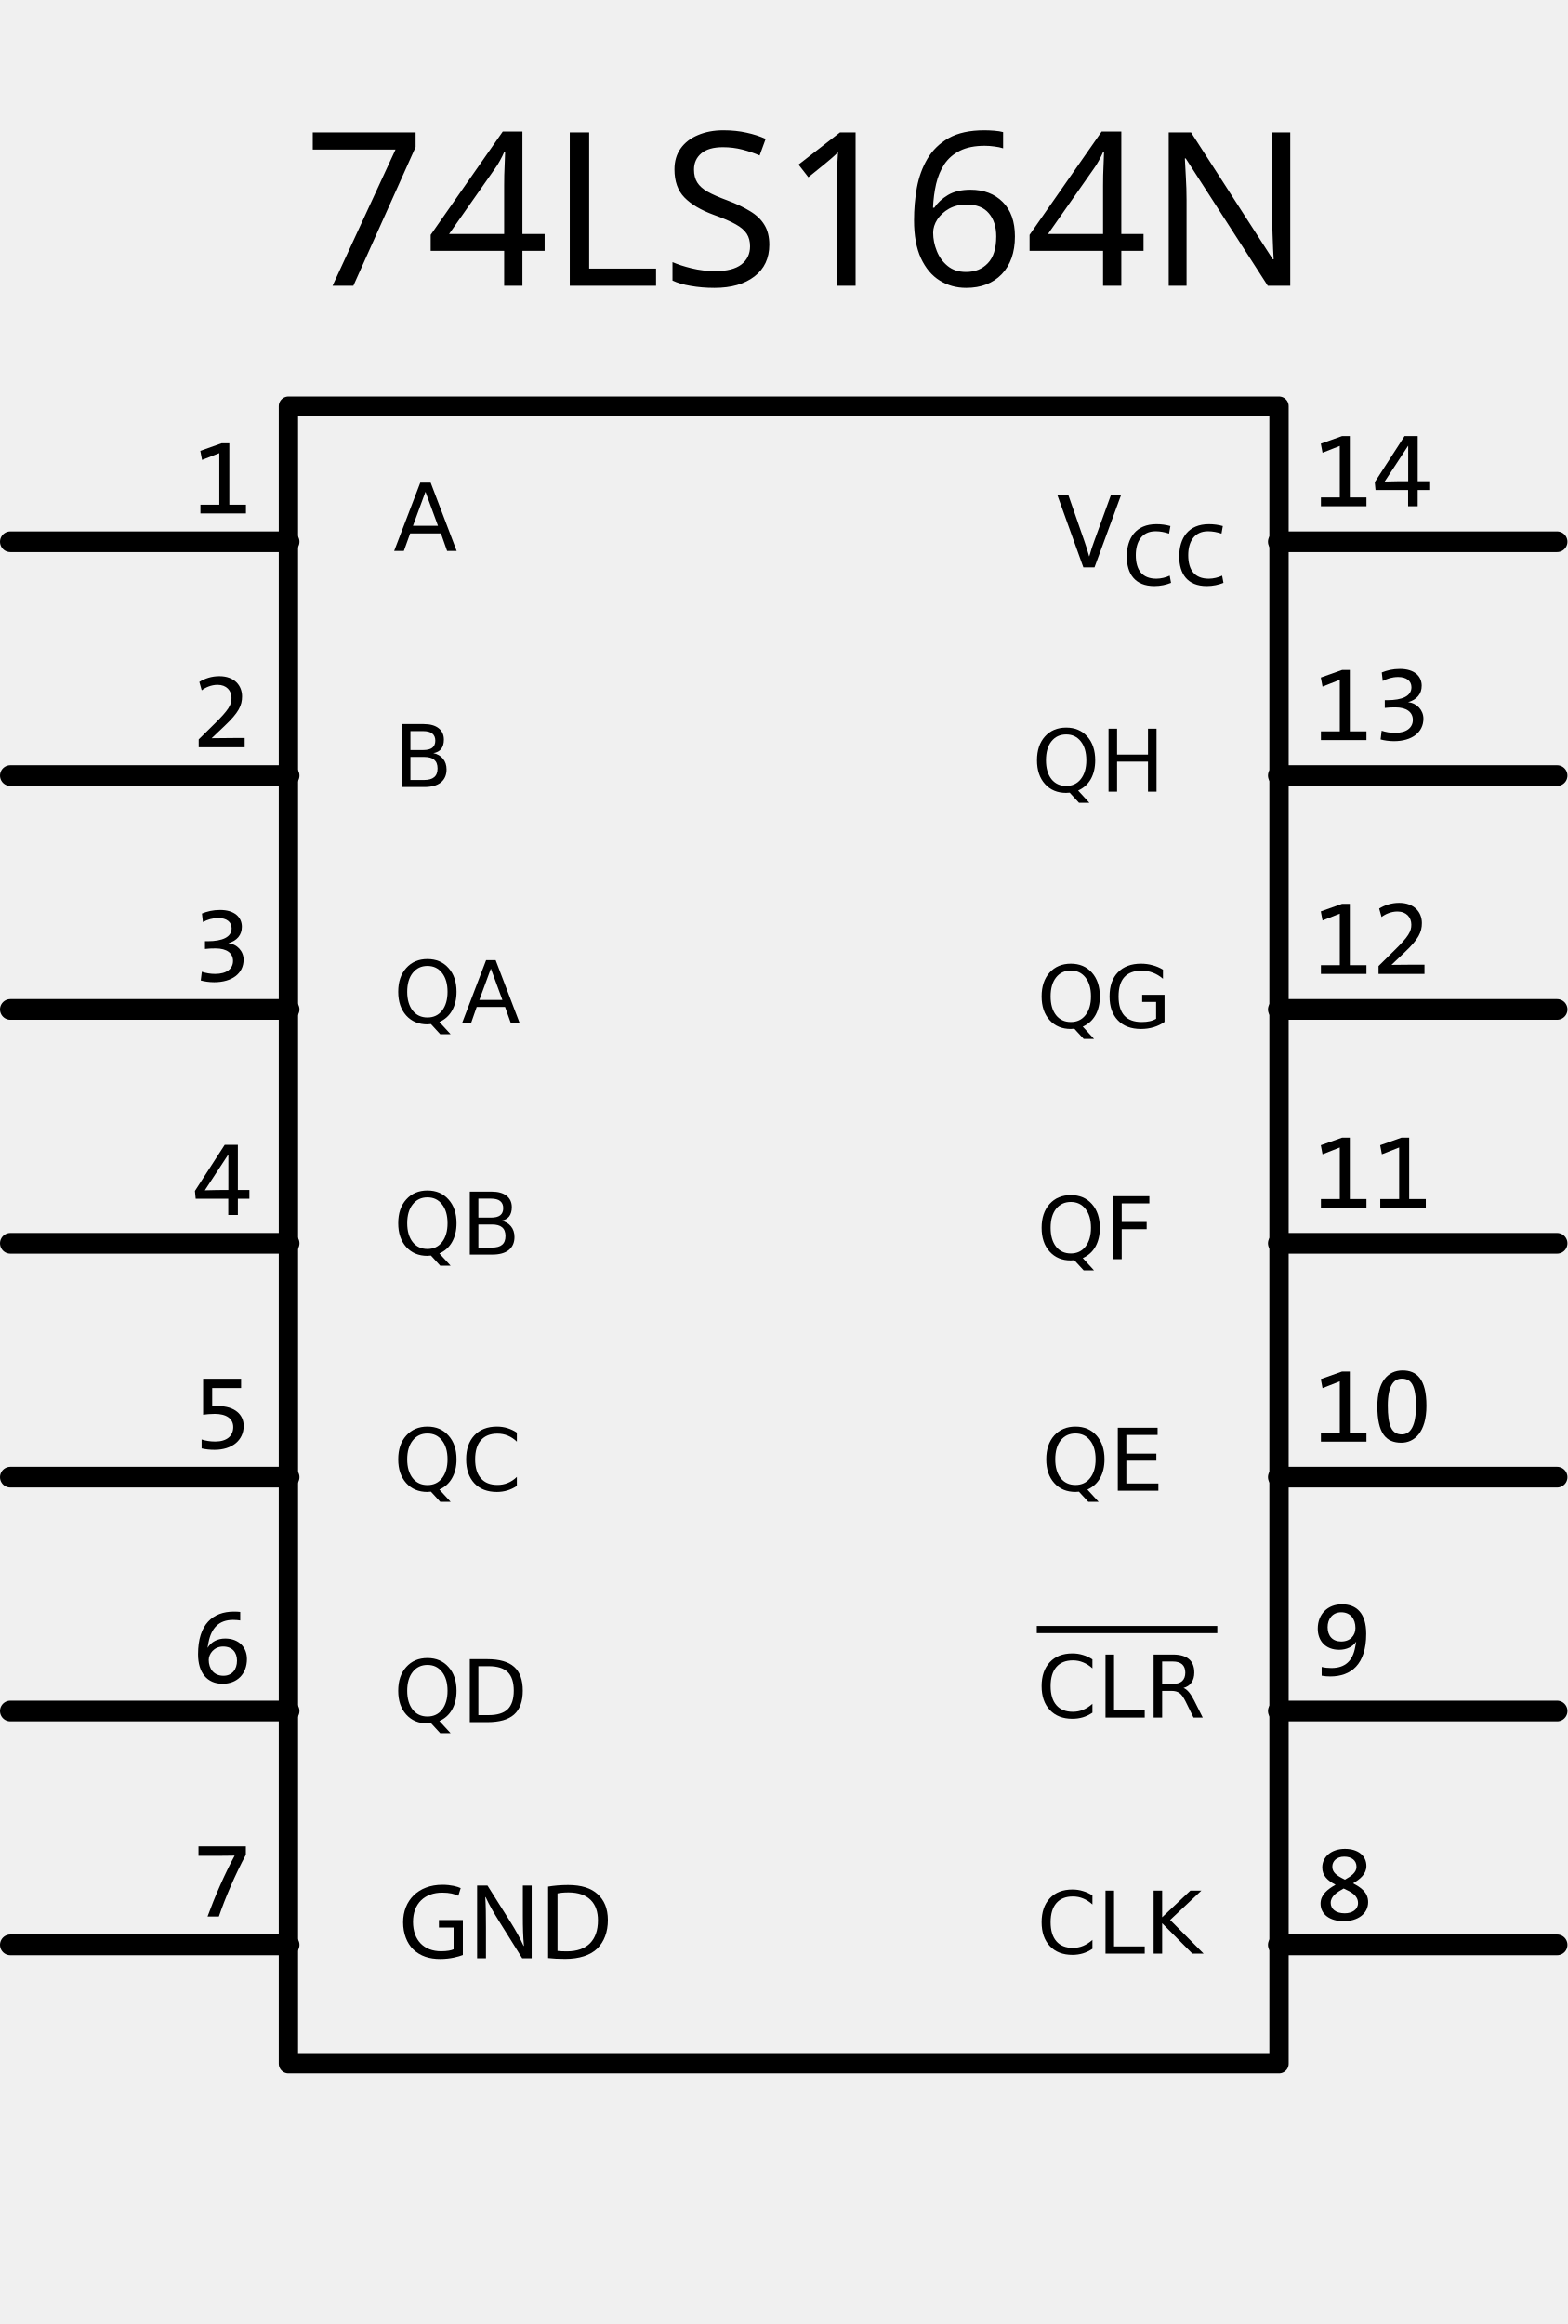
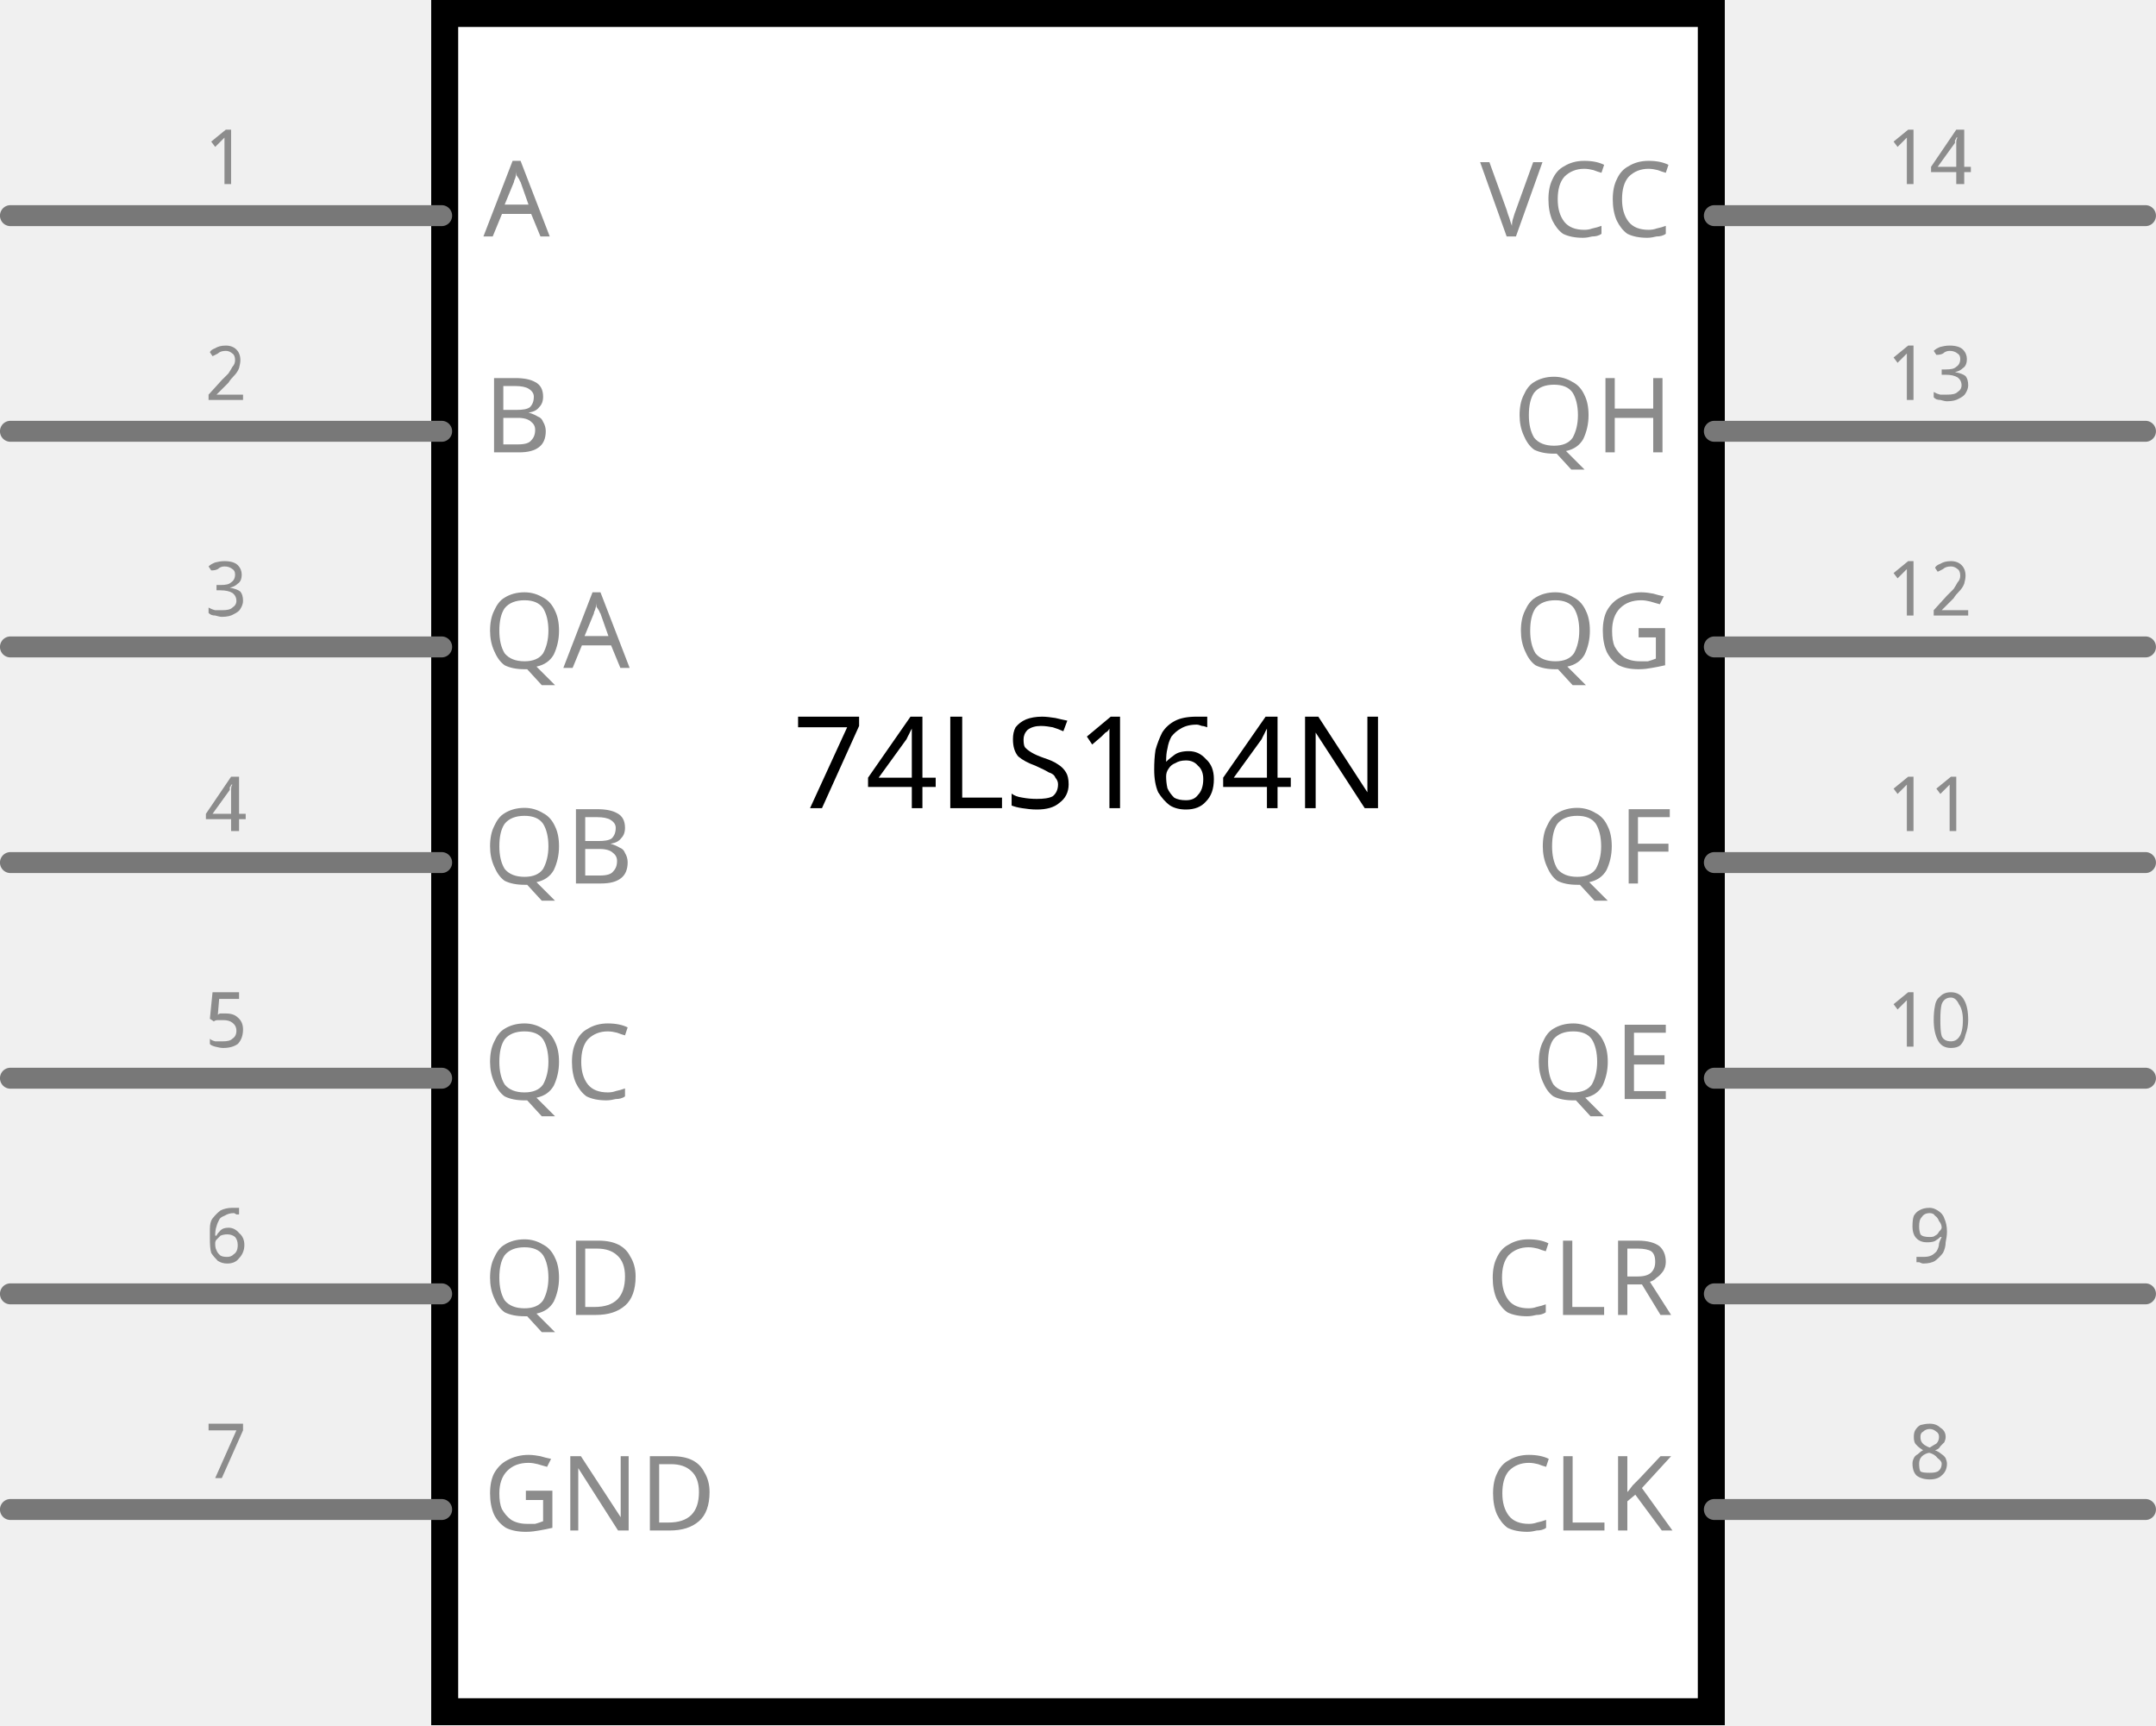
- <svg xmlns="http://www.w3.org/2000/svg" width="2.421in" x="0px" version="1.1" y="0px" height="3.589in" viewBox="0 0 174.3 258.375" id="Layer_1" enable-background="new 0 0 174.3 258.375" xml:space="preserve">
+ <svg xmlns="http://www.w3.org/2000/svg" version="1.2" baseProfile="tiny" x="0in" y="0in" width="1in" height="0.8in" viewBox="0 0 25.4 20.32">
  <g id="schematic">
-     <defs id="defs3510">
-    </defs>
-     <rect width="10" x="1.15" y="59.226" fill="none" height="2" id="connector0pin" />
-     <rect width="10" x="1.15" y="85.226" fill="none" height="2" id="connector1pin" />
-     <rect width="10" x="1.15" y="111.226" fill="none" height="2" id="connector2pin" />
-     <rect width="10" x="1.15" y="137.227" fill="none" height="2" id="connector3pin" />
-     <rect width="10" x="1.15" y="163.227" fill="none" height="2" id="connector4pin" />
-     <rect width="10" x="1.15" y="189.227" fill="none" height="2" id="connector5pin" />
-     <rect width="10" x="1.15" y="215.227" fill="none" height="2" id="connector6pin" />
-     <rect width="2" x="1.15" y="59.226" fill="none" height="2" id="connector0terminal" />
-     <rect width="2" x="1.15" y="85.226" fill="none" height="2" id="connector1terminal" />
-     <rect width="2" x="1.15" y="111.226" fill="none" height="2" id="connector2terminal" />
-     <rect width="2" x="1.15" y="137.227" fill="none" height="2" id="connector3terminal" />
-     <rect width="2" x="1.15" y="163.227" fill="none" height="2" id="connector4terminal" />
-     <rect width="2" x="1.15" y="189.227" fill="none" height="2" id="connector5terminal" />
-     <rect width="2" x="1.15" y="215.227" fill="none" height="2" id="connector6terminal" />
-     <g id="g4057" transform="matrix(-1,0,0,1,372.8378,8.074226)">
-       <rect width="10" x="199.584" y="207.151" height="2" style="fill:none" id="connector7pin" />
-       <rect width="2" x="199.584" y="207.151" height="2" style="fill:none" id="connector7terminal" />
-     </g>
-     <g id="g4043" transform="translate(-0.1601016,-51.90902)">
-       <rect width="10" x="163.15" y="241.227" height="2" style="fill:none" id="connector8pin" />
-       <rect width="10" x="163.15" y="215.227" height="2" style="fill:none" id="connector9pin" />
-       <rect width="10" x="163.15" y="189.227" height="2" style="fill:none" id="connector10pin" />
-       <rect width="10" x="163.15" y="163.227" height="2" style="fill:none" id="connector11pin" />
-       <rect width="10" x="163.15" y="137.227" height="2" style="fill:none" id="connector12pin" />
-       <rect width="10" x="163.15" y="111.226" height="2" style="fill:none" id="connector13pin" />
-       <rect width="2" x="171.15" y="241.227" height="2" style="fill:none" id="connector8terminal" />
-       <rect width="2" x="171.15" y="215.227" height="2" style="fill:none" id="connector9terminal" />
-       <rect width="2" x="171.15" y="189.227" height="2" style="fill:none" id="connector10terminal" />
-       <rect width="2" x="171.15" y="163.227" height="2" style="fill:none" id="connector11terminal" />
-       <rect width="2" x="171.15" y="137.227" height="2" style="fill:none" id="connector12terminal" />
-       <rect width="2" x="171.15" y="111.226" height="2" style="fill:none" id="connector13terminal" />
-     </g>
-     <rect width="110.154" x="32.073" y="45.149" height="184.285" style="fill:none;stroke:#000000;stroke-width:2.146;stroke-linecap:round;stroke-linejoin:round" id="box" />
-     <line style="fill:none;stroke:#000000;stroke-width:2.3;stroke-linecap:round;stroke-linejoin:round" id="line3273" y1="60.226" y2="60.226" x1="1.15" x2="32.15" />
-     <line style="fill:none;stroke:#000000;stroke-width:2.3;stroke-linecap:round;stroke-linejoin:round" id="line3275" y1="86.226" y2="86.226" x1="1.15" x2="32.15" />
-     <line style="fill:none;stroke:#000000;stroke-width:2.3;stroke-linecap:round;stroke-linejoin:round" id="line3277" y1="112.226" y2="112.226" x1="1.15" x2="32.15" />
-     <line style="fill:none;stroke:#000000;stroke-width:2.3;stroke-linecap:round;stroke-linejoin:round" id="line3279" y1="138.227" y2="138.227" x1="1.15" x2="32.15" />
-     <line style="fill:none;stroke:#000000;stroke-width:2.3;stroke-linecap:round;stroke-linejoin:round" id="line3281" y1="164.227" y2="164.227" x1="1.15" x2="32.15" />
-     <line style="fill:none;stroke:#000000;stroke-width:2.3;stroke-linecap:round;stroke-linejoin:round" id="line3283" y1="190.227" y2="190.227" x1="1.15" x2="32.15" />
-     <line style="fill:none;stroke:#000000;stroke-width:2.3;stroke-linecap:round;stroke-linejoin:round" id="line3285" y1="216.227" y2="216.227" x1="1.15" x2="32.15" />
-     <line style="fill:none;stroke:#000000;stroke-width:2.3;stroke-linecap:round;stroke-linejoin:round" id="line3291" y1="216.227" y2="216.227" x1="142.15" x2="173.15" />
-     <line style="fill:none;stroke:#000000;stroke-width:2.3;stroke-linecap:round;stroke-linejoin:round" id="line3293" y1="190.227" y2="190.227" x1="142.15" x2="173.15" />
-     <line style="fill:none;stroke:#000000;stroke-width:2.3;stroke-linecap:round;stroke-linejoin:round" id="line3295" y1="164.227" y2="164.227" x1="142.15" x2="173.15" />
-     <line style="fill:none;stroke:#000000;stroke-width:2.3;stroke-linecap:round;stroke-linejoin:round" id="line3297" y1="138.227" y2="138.227" x1="142.15" x2="173.15" />
-     <line style="fill:none;stroke:#000000;stroke-width:2.3;stroke-linecap:round;stroke-linejoin:round" id="line3299" y1="112.226" y2="112.226" x1="142.15" x2="173.15" />
-     <line style="fill:none;stroke:#000000;stroke-width:2.3;stroke-linecap:round;stroke-linejoin:round" id="line3301" y1="86.226" y2="86.226" x1="142.15" x2="173.15" />
-     <line style="fill:none;stroke:#000000;stroke-width:2.3;stroke-linecap:round;stroke-linejoin:round" id="line3303" y1="60.226" y2="60.226" x1="142.15" x2="173.15" />
-     <g id="g3306">
-       <path id="path3308" d="m 22.288,57.077 v -0.972 h 2.099 v -5.732 l -1.919,0.755 -0.192,-1.007 2.363,-0.84 h 0.863 v 6.824 h 1.847 v 0.972 h -5.061 z" />
-     </g>
-     <g id="g3310">
-       <path id="path3312" d="m 22.096,83.077 v -0.876 l 1.715,-1.69 c 1.644,-1.607 1.932,-2.159 1.932,-2.915 0,-0.815 -0.553,-1.463 -1.548,-1.463 -0.708,0 -1.366,0.3 -1.763,0.612 l -0.264,-0.936 c 0.588,-0.372 1.354,-0.636 2.219,-0.636 1.703,0 2.531,1.067 2.531,2.242 0,1.02 -0.372,1.799 -1.919,3.263 l -1.451,1.379 v 0.012 c 0.503,-0.012 1.379,-0.023 2.471,-0.023 h 1.188 v 1.031 h -5.111 z" />
-     </g>
-     <g id="g3314">
-       <path id="path3316" d="m 23.811,109.197 c -0.54,0 -1.091,-0.084 -1.486,-0.192 l 0.119,-0.971 c 0.433,0.144 0.937,0.239 1.476,0.239 1.307,0 1.991,-0.588 1.991,-1.439 0,-0.851 -0.673,-1.391 -1.943,-1.391 -0.432,0 -0.768,0.012 -1.175,0.06 v -0.863 h 0.275 c 1.68,0 2.688,-0.456 2.688,-1.439 0,-0.707 -0.563,-1.14 -1.476,-1.14 -0.659,0 -1.223,0.181 -1.715,0.444 l -0.107,-0.947 c 0.563,-0.229 1.223,-0.396 2.015,-0.396 1.607,0 2.423,0.804 2.423,1.871 0,0.924 -0.552,1.548 -1.486,1.823 l -0.013,0.012 c 0.973,0.097 1.691,0.888 1.691,1.823 -0.003,1.535 -1.286,2.506 -3.277,2.506 z" />
-     </g>
-     <g id="g3318">
-       <path id="path3320" d="m 26.45,133.277 v 1.8 h -1.067 v -1.8 H 21.76 l -0.084,-0.875 3.31,-5.121 h 1.464 v 5.014 h 1.282 v 0.982 H 26.45 l 0,0 z m -1.056,-4.917 h -0.012 l -2.604,3.971 c 0.72,-0.036 2.136,-0.036 2.614,-0.036 l 0.002,-3.935 0,0 z" />
-     </g>
-     <g id="g3322">
-       <path id="path3324" d="m 23.859,161.186 c -0.526,0 -0.971,-0.049 -1.438,-0.156 v -0.994 c 0.443,0.145 0.947,0.229 1.522,0.229 1.283,0 1.991,-0.625 1.991,-1.607 0,-0.959 -0.804,-1.463 -2.039,-1.463 -0.504,0 -0.996,0.048 -1.307,0.096 v -4.006 h 4.222 v 1.031 h -3.214 v 2.039 c 0.204,-0.013 0.479,-0.023 0.66,-0.023 1.859,0 2.842,0.959 2.842,2.193 -10e-4,1.605 -1.296,2.661 -3.239,2.661 z" />
-     </g>
-     <g id="g3326">
-       <path id="path3328" d="m 24.747,187.197 c -1.691,0 -2.724,-1.199 -2.724,-3.286 0,-3.334 1.655,-4.737 3.982,-4.737 0.252,0 0.54,0.012 0.708,0.036 v 0.947 c -0.24,-0.036 -0.479,-0.062 -0.792,-0.062 -1.595,0 -2.423,0.924 -2.734,2.508 -0.023,0.119 -0.071,0.336 -0.107,0.588 h 0.012 c 0.396,-0.66 1.116,-1.021 1.943,-1.021 1.56,0 2.423,1.009 2.423,2.278 -10e-4,1.657 -1.081,2.749 -2.711,2.749 z m 0.06,-4.136 c -1.008,0 -1.595,0.814 -1.595,1.486 0,0.971 0.563,1.764 1.631,1.764 0.959,0 1.511,-0.695 1.511,-1.68 0,-0.924 -0.528,-1.57 -1.547,-1.57 z" />
-     </g>
-     <g id="g3330">
-       <path id="path3332" d="M 24.339,213.077 H 23.08 c 0.792,-2.171 1.871,-4.665 3.01,-6.765 -0.276,0.013 -1.847,0.023 -2.962,0.023 h -1.055 v -1.057 h 5.265 v 0.937 c -1.212,2.258 -2.304,4.823 -2.999,6.862 z" />
-     </g>
-     <g id="g3334" transform="translate(124.8001,-25.60003)">
-       <path id="path3336" d="m 24.626,239.197 c -1.56,0 -2.579,-0.768 -2.579,-1.955 0,-0.995 0.792,-1.596 1.667,-2.1 -0.912,-0.468 -1.477,-1.02 -1.477,-1.918 0,-1.188 1.021,-2.063 2.52,-2.063 1.499,0 2.386,0.792 2.386,1.896 0,0.899 -0.684,1.451 -1.487,1.932 0.863,0.443 1.68,0.994 1.68,2.087 0.001,1.306 -1.174,2.121 -2.71,2.121 z m -0.011,-3.634 c -0.757,0.42 -1.439,0.863 -1.439,1.596 0,0.672 0.552,1.162 1.559,1.162 0.828,0 1.477,-0.42 1.477,-1.139 -0.002,-0.851 -0.758,-1.235 -1.597,-1.619 z m 0.06,-3.538 c -0.84,0 -1.319,0.502 -1.319,1.103 0,0.647 0.443,0.983 1.403,1.452 0.695,-0.396 1.283,-0.792 1.283,-1.428 0,-0.709 -0.54,-1.127 -1.367,-1.127 z" />
-     </g>
-     <g id="g3338" transform="translate(0,-52.80007)">
-       <path id="path3340" d="m 147.931,239.186 c -0.312,0 -0.647,-0.023 -0.96,-0.084 v -0.972 c 0.335,0.084 0.72,0.12 1.079,0.12 1.535,0 2.375,-0.792 2.65,-2.339 0.035,-0.229 0.061,-0.372 0.107,-0.576 h -0.013 c -0.383,0.552 -1.043,0.888 -1.871,0.888 -1.535,0 -2.387,-1.008 -2.387,-2.351 0,-1.644 1.128,-2.711 2.688,-2.711 1.631,0 2.698,0.996 2.698,3.286 0.002,3.407 -1.688,4.739 -3.991,4.739 z m 1.211,-7.137 c -0.947,0 -1.512,0.73 -1.512,1.655 0,0.972 0.552,1.595 1.512,1.595 1.021,0 1.583,-0.684 1.583,-1.499 0,-1.007 -0.552,-1.751 -1.583,-1.751 z" />
-     </g>
-     <g id="g3342" transform="translate(0,-52.80007)">
-       <path id="path3344" d="m 146.887,213.077 v -0.972 h 2.099 v -5.732 l -1.919,0.755 -0.191,-1.007 2.362,-0.84 h 0.863 v 6.824 h 1.849 v 0.972 h -5.063 l 0,0 z" />
-       <path id="path3346" d="m 155.826,213.197 c -1.716,0 -2.663,-1.057 -2.663,-4.055 0,-2.733 1.176,-3.981 2.807,-3.981 1.548,0 2.65,0.924 2.65,3.935 0,2.986 -1.379,4.101 -2.794,4.101 z m 0.059,-7.124 c -0.888,0 -1.56,0.768 -1.56,2.997 0,2.207 0.407,3.203 1.56,3.203 0.983,0 1.571,-0.996 1.571,-3.106 0.001,-2.313 -0.503,-3.094 -1.571,-3.094 z" />
-     </g>
-     <g id="g3348" transform="translate(0,-52.80007)">
-       <path id="path3350" d="m 146.887,187.077 v -0.972 h 2.099 v -5.732 l -1.919,0.755 -0.191,-1.007 2.362,-0.84 h 0.863 v 6.824 h 1.849 v 0.972 h -5.063 l 0,0 z" />
-       <path id="path3352" d="m 153.487,187.077 v -0.972 h 2.1 v -5.732 l -1.919,0.755 -0.192,-1.007 2.363,-0.84 h 0.863 v 6.824 h 1.848 v 0.972 h -5.063 l 0,0 z" />
-     </g>
-     <g id="g3354" transform="translate(0,-52.80007)">
-       <path id="path3356" d="m 146.887,161.077 v -0.972 h 2.099 v -5.732 l -1.919,0.755 -0.191,-1.007 2.362,-0.84 h 0.863 v 6.824 h 1.849 v 0.972 h -5.063 l 0,0 z" />
-       <path id="path3358" d="m 153.294,161.077 v -0.876 l 1.715,-1.69 c 1.644,-1.606 1.932,-2.159 1.932,-2.915 0,-0.814 -0.552,-1.463 -1.547,-1.463 -0.708,0 -1.367,0.301 -1.764,0.612 l -0.264,-0.937 c 0.588,-0.371 1.354,-0.636 2.219,-0.636 1.703,0 2.531,1.067 2.531,2.242 0,1.021 -0.373,1.799 -1.921,3.263 l -1.45,1.379 v 0.012 c 0.504,-0.012 1.379,-0.022 2.471,-0.022 h 1.188 v 1.031 h -5.11 z" />
-     </g>
-     <g id="g3360" transform="translate(0,-52.80007)">
-       <path id="path3362" d="m 146.887,135.077 v -0.972 h 2.099 v -5.732 l -1.919,0.755 -0.191,-1.007 2.362,-0.84 h 0.863 v 6.824 h 1.849 v 0.972 h -5.063 l 0,0 z" />
-       <path id="path3364" d="m 155.009,135.197 c -0.539,0 -1.091,-0.084 -1.486,-0.192 l 0.119,-0.971 c 0.433,0.144 0.937,0.239 1.477,0.239 1.308,0 1.99,-0.588 1.99,-1.439 0,-0.851 -0.672,-1.391 -1.942,-1.391 -0.433,0 -0.769,0.012 -1.176,0.06 v -0.862 h 0.275 c 1.679,0 2.688,-0.457 2.688,-1.439 0,-0.707 -0.563,-1.14 -1.476,-1.14 -0.66,0 -1.224,0.181 -1.715,0.444 l -0.108,-0.947 c 0.563,-0.229 1.225,-0.396 2.016,-0.396 1.606,0 2.423,0.804 2.423,1.871 0,0.924 -0.552,1.548 -1.487,1.822 l -0.012,0.013 c 0.971,0.097 1.691,0.888 1.691,1.823 -0.001,1.535 -1.286,2.505 -3.277,2.505 z" />
-     </g>
-     <g id="g3366" transform="translate(0,-52.80007)">
-       <path id="path3368" d="m 146.887,109.077 v -0.972 h 2.099 v -5.732 l -1.919,0.755 -0.191,-1.007 2.362,-0.84 h 0.863 v 6.824 h 1.849 v 0.972 h -5.063 z" />
-       <path id="path3370" d="m 157.648,107.278 v 1.799 h -1.065 v -1.799 h -3.623 l -0.084,-0.876 3.311,-5.121 h 1.463 v 5.014 h 1.283 v 0.983 h -1.285 z m -1.055,-4.918 h -0.012 l -2.604,3.971 c 0.72,-0.036 2.135,-0.036 2.615,-0.036 l 10e-4,-3.935 0,0 z" />
-     </g>
-     <g id="g3386">
-       <path id="path3388" d="m 121.707,63.077 h -1.236 l -2.914,-8.096 h 1.224 l 1.812,5.205 c 0.156,0.468 0.372,1.104 0.517,1.655 h 0.023 c 0.145,-0.552 0.348,-1.163 0.563,-1.739 l 1.858,-5.121 h 1.128 l -2.975,8.096 z" />
-     </g>
-     <g id="g3390">
-       <path id="path3392" d="m 128.369,65.157 c -2.169,0 -3.068,-1.379 -3.068,-3.288 0,-2.06 1.02,-3.599 3.298,-3.599 0.521,0 1.069,0.07 1.55,0.21 L 130,59.32 c -0.471,-0.16 -0.99,-0.26 -1.499,-0.26 -1.54,0 -2.199,1.18 -2.199,2.658 0,1.659 0.72,2.619 2.289,2.619 0.489,0 1.079,-0.141 1.479,-0.34 l 0.149,0.799 c -0.511,0.211 -1.171,0.361 -1.85,0.361 z" />
-       <path id="path3394" d="m 134.199,65.157 c -2.17,0 -3.068,-1.379 -3.068,-3.288 0,-2.06 1.02,-3.599 3.298,-3.599 0.521,0 1.069,0.07 1.55,0.21 l -0.149,0.84 c -0.471,-0.16 -0.99,-0.26 -1.499,-0.26 -1.54,0 -2.199,1.18 -2.199,2.658 0,1.659 0.72,2.619 2.289,2.619 0.489,0 1.079,-0.141 1.479,-0.34 l 0.149,0.799 c -0.511,0.211 -1.171,0.361 -1.85,0.361 z" />
-     </g>
-     <g id="g3438" transform="translate(4.117534,-24.51253)">
-       <path id="path3440" d="m 47.351,241.867 c -0.468,0.18 -1.403,0.443 -2.495,0.443 -1.223,0 -2.231,-0.312 -3.022,-1.066 -0.696,-0.672 -1.127,-1.752 -1.127,-3.011 0,-2.411 1.667,-4.174 4.378,-4.174 0.935,0 1.679,0.204 2.027,0.372 l -0.264,0.852 c -0.432,-0.204 -0.971,-0.348 -1.787,-0.348 -1.967,0 -3.25,1.223 -3.25,3.25 0,2.051 1.223,3.262 3.118,3.262 0.684,0 1.151,-0.096 1.392,-0.216 V 238.82 H 44.69 v -0.839 h 2.663 v 3.886 z" />
-       <path id="path3442" d="m 48.938,242.227 v -8.083 h 1.151 l 2.579,4.09 c 0.587,0.947 1.067,1.799 1.439,2.626 l 0.036,-0.012 c -0.096,-1.079 -0.12,-2.063 -0.12,-3.322 v -3.382 h 0.983 v 8.083 h -1.055 l -2.566,-4.102 c -0.564,-0.899 -1.104,-1.822 -1.5,-2.698 l -0.036,0.013 c 0.06,1.019 0.072,1.99 0.072,3.334 v 3.453 h -0.983 z" />
-       <path id="path3444" d="m 56.834,234.264 c 0.636,-0.108 1.391,-0.18 2.219,-0.18 1.499,0 2.566,0.359 3.274,1.007 0.732,0.659 1.151,1.595 1.151,2.902 0,1.319 -0.419,2.399 -1.163,3.143 -0.768,0.755 -2.015,1.163 -3.586,1.163 -0.756,0 -1.368,-0.035 -1.895,-0.096 v -7.939 z m 1.044,7.148 c 0.264,0.035 0.647,0.047 1.055,0.047 2.243,0 3.442,-1.246 3.442,-3.43 0.012,-1.906 -1.067,-3.118 -3.274,-3.118 -0.54,0 -0.947,0.048 -1.223,0.108 v 6.393 z" />
-     </g>
-     <text x="33.732" y="31.762" style="font-size:23.879px;font-family:DroidSans" id="text3506" font-size="23.879">74LS164N</text>
-     <text x="43.749" y="61.248" style="font-size:10.4px;font-style:normal;font-weight:normal;fill:#000000;fill-opacity:1;stroke:none;font-family:Bitstream Vera Sans" id="text3796" xml:space="preserve">
-       <tspan x="43.749" y="61.248" id="tspan3798">A</tspan>
-     </text>
-     <text x="43.749" y="87.497" style="font-size:9.6px;font-style:normal;font-weight:normal;fill:#000000;fill-opacity:1;stroke:none;font-family:Bitstream Vera Sans" id="text3802" xml:space="preserve">
-       <tspan x="43.749" y="87.497" id="tspan3804">B</tspan>
-     </text>
-     <text x="43.749" y="113.747" style="font-size:9.6px;font-style:normal;font-weight:normal;fill:#000000;fill-opacity:1;stroke:none;font-family:Bitstream Vera Sans" id="text3806" xml:space="preserve">
-       <tspan x="43.749" y="113.747" id="tspan3808">QA</tspan>
-     </text>
-     <text x="43.749" y="139.481" style="font-size:9.6px;font-style:normal;font-weight:normal;fill:#000000;fill-opacity:1;stroke:none;font-family:Bitstream Vera Sans" id="text3810" xml:space="preserve">
-       <tspan x="43.749" y="139.481" id="tspan3812">QB</tspan>
-     </text>
-     <text x="43.749" y="165.731" style="font-size:9.6px;font-style:normal;font-weight:normal;fill:#000000;fill-opacity:1;stroke:none;font-family:Bitstream Vera Sans" id="text3814" xml:space="preserve">
-       <tspan x="43.749" y="165.731" id="tspan3816">QC</tspan>
-     </text>
-     <text x="43.749" y="191.465" style="font-size:9.6px;font-style:normal;font-weight:normal;fill:#000000;fill-opacity:1;stroke:none;font-family:Bitstream Vera Sans" id="text3818" xml:space="preserve">
-       <tspan x="43.749" y="191.465" id="tspan3820">QD</tspan>
-     </text>
-     <text x="144.113" y="271.5" style="font-size:12px;font-style:normal;font-weight:normal;fill:#000000;fill-opacity:1;stroke:none;font-family:Bitstream Vera Sans" id="text3840" xml:space="preserve" transform="matrix(0.8000011,0,0,0.8000011,0,-1.1991692e-4)">
-       <tspan x="144.113" y="271.5" id="tspan3842">CLK</tspan>
-     </text>
-     <text x="144.113" y="238.688" style="font-size:12px;font-style:normal;font-weight:normal;fill:#000000;fill-opacity:1;stroke:none;font-family:Bitstream Vera Sans" id="text3844" xml:space="preserve" transform="matrix(0.8000011,0,0,0.8000011,0,-1.1991692e-4)">
-       <tspan x="144.113" y="238.688" id="tspan3846">CLR</tspan>
-     </text>
-     <text x="144.757" y="207.163" style="font-size:12px;font-style:normal;font-weight:normal;fill:#000000;fill-opacity:1;stroke:none;font-family:Bitstream Vera Sans" id="text3848" xml:space="preserve" transform="matrix(0.8000011,0,0,0.8000011,0,-1.1991692e-4)">
-       <tspan x="144.757" y="207.163" id="tspan3850">QE</tspan>
-     </text>
-     <text x="144.113" y="174.995" style="font-size:12px;font-style:normal;font-weight:normal;fill:#000000;fill-opacity:1;stroke:none;font-family:Bitstream Vera Sans" id="text3852" xml:space="preserve" transform="matrix(0.8000011,0,0,0.8000011,0,-1.1991692e-4)">
-       <tspan x="144.113" y="174.995" id="tspan3854">QF</tspan>
-     </text>
-     <text x="144.113" y="142.827" style="font-size:12px;font-style:normal;font-weight:normal;fill:#000000;fill-opacity:1;stroke:none;font-family:Bitstream Vera Sans" id="text3856" xml:space="preserve" transform="matrix(0.8000011,0,0,0.8000011,0,-1.1991692e-4)">
-       <tspan x="144.113" y="142.827" id="tspan3858">QG</tspan>
-     </text>
-     <text x="143.47" y="110.015" style="font-size:12px;font-style:normal;font-weight:normal;fill:#000000;fill-opacity:1;stroke:none;font-family:Bitstream Vera Sans" id="text3860" xml:space="preserve" transform="matrix(0.8000011,0,0,0.8000011,0,-1.1991692e-4)">
-       <tspan x="143.47" y="110.015" id="tspan3862">QH</tspan>
-     </text>
-     <path style="fill:none;stroke:#000000;stroke-width:1px;stroke-linecap:butt;stroke-linejoin:miter;stroke-opacity:1" id="path3864" d="m 144.113,226.464 25.091,0" transform="matrix(0.8000011,0,0,0.8000011,0,-1.1991692e-4)" />
+     <rect class="interior rect" x="5.239" y="0.159" width="14.922" height="20.003" fill="#FFFFFF" stroke="#000000" stroke-width="0.318" stroke-linecap="round" />
+     <line class="pin" x1="20.197" y1="2.54" x2="25.276" y2="2.54" fill="none" stroke="#787878" stroke-width="0.247" stroke-linecap="round" id="connector13pin" />
+     <text class="text" font-family="'Droid Sans'" stroke="none" stroke-width="0" fill="#8c8c8c" font-size="0.882" x="22.736" y="2.17" text-anchor="middle">14</text>
+     <text class="text" font-family="'Droid Sans'" stroke="none" stroke-width="0" fill="#8c8c8c" font-size="1.235" x="19.703" y="2.787" text-anchor="end">VCC</text>
+     <rect class="terminal" x="25.276" y="2.417" width="0.247" height="0.247" fill="none" stroke="none" stroke-width="0" id="connector13terminal" />
+     <line class="pin" x1="20.197" y1="5.08" x2="25.276" y2="5.08" fill="none" stroke="#787878" stroke-width="0.247" stroke-linecap="round" id="connector12pin" />
+     <text class="text" font-family="'Droid Sans'" stroke="none" stroke-width="0" fill="#8c8c8c" font-size="0.882" x="22.736" y="4.71" text-anchor="middle">13</text>
+     <text class="text" font-family="'Droid Sans'" stroke="none" stroke-width="0" fill="#8c8c8c" font-size="1.235" x="19.703" y="5.327" text-anchor="end">QH</text>
+     <rect class="terminal" x="25.276" y="4.957" width="0.247" height="0.247" fill="none" stroke="none" stroke-width="0" id="connector12terminal" />
+     <line class="pin" x1="20.197" y1="7.62" x2="25.276" y2="7.62" fill="none" stroke="#787878" stroke-width="0.247" stroke-linecap="round" id="connector11pin" />
+     <text class="text" font-family="'Droid Sans'" stroke="none" stroke-width="0" fill="#8c8c8c" font-size="0.882" x="22.736" y="7.25" text-anchor="middle">12</text>
+     <text class="text" font-family="'Droid Sans'" stroke="none" stroke-width="0" fill="#8c8c8c" font-size="1.235" x="19.703" y="7.867" text-anchor="end">QG</text>
+     <rect class="terminal" x="25.276" y="7.497" width="0.247" height="0.247" fill="none" stroke="none" stroke-width="0" id="connector11terminal" />
+     <line class="pin" x1="20.197" y1="10.16" x2="25.276" y2="10.16" fill="none" stroke="#787878" stroke-width="0.247" stroke-linecap="round" id="connector10pin" />
+     <text class="text" font-family="'Droid Sans'" stroke="none" stroke-width="0" fill="#8c8c8c" font-size="0.882" x="22.736" y="9.79" text-anchor="middle">11</text>
+     <text class="text" font-family="'Droid Sans'" stroke="none" stroke-width="0" fill="#8c8c8c" font-size="1.235" x="19.703" y="10.407" text-anchor="end">QF</text>
+     <rect class="terminal" x="25.276" y="10.037" width="0.247" height="0.247" fill="none" stroke="none" stroke-width="0" id="connector10terminal" />
+     <line class="pin" x1="20.197" y1="12.7" x2="25.276" y2="12.7" fill="none" stroke="#787878" stroke-width="0.247" stroke-linecap="round" id="connector9pin" />
+     <text class="text" font-family="'Droid Sans'" stroke="none" stroke-width="0" fill="#8c8c8c" font-size="0.882" x="22.736" y="12.33" text-anchor="middle">10</text>
+     <text class="text" font-family="'Droid Sans'" stroke="none" stroke-width="0" fill="#8c8c8c" font-size="1.235" x="19.703" y="12.947" text-anchor="end">QE</text>
+     <rect class="terminal" x="25.276" y="12.576" width="0.247" height="0.247" fill="none" stroke="none" stroke-width="0" id="connector9terminal" />
+     <line class="pin" x1="20.197" y1="15.24" x2="25.276" y2="15.24" fill="none" stroke="#787878" stroke-width="0.247" stroke-linecap="round" id="connector8pin" />
+     <text class="text" font-family="'Droid Sans'" stroke="none" stroke-width="0" fill="#8c8c8c" font-size="0.882" x="22.736" y="14.87" text-anchor="middle">9</text>
+     <text class="text" font-family="'Droid Sans'" stroke="none" stroke-width="0" fill="#8c8c8c" font-size="1.235" x="19.703" y="15.487" text-anchor="end">CLR</text>
+     <rect class="terminal" x="25.276" y="15.117" width="0.247" height="0.247" fill="none" stroke="none" stroke-width="0" id="connector8terminal" />
+     <line class="pin" x1="20.197" y1="17.78" x2="25.276" y2="17.78" fill="none" stroke="#787878" stroke-width="0.247" stroke-linecap="round" id="connector7pin" />
+     <text class="text" font-family="'Droid Sans'" stroke="none" stroke-width="0" fill="#8c8c8c" font-size="0.882" x="22.736" y="17.41" text-anchor="middle">8</text>
+     <text class="text" font-family="'Droid Sans'" stroke="none" stroke-width="0" fill="#8c8c8c" font-size="1.235" x="19.703" y="18.027" text-anchor="end">CLK</text>
+     <rect class="terminal" x="25.276" y="17.657" width="0.247" height="0.247" fill="none" stroke="none" stroke-width="0" id="connector7terminal" />
+     <line class="pin" x1="0.123" y1="2.54" x2="5.203" y2="2.54" fill="none" stroke="#787878" stroke-width="0.247" stroke-linecap="round" id="connector0pin" />
+     <text class="text" font-family="'Droid Sans'" stroke="none" stroke-width="0" fill="#8c8c8c" font-size="0.882" x="2.663" y="2.17" text-anchor="middle">1</text>
+     <text class="text" font-family="'Droid Sans'" stroke="none" stroke-width="0" fill="#8c8c8c" font-size="1.235" x="5.697" y="2.787" text-anchor="start">A</text>
+     <rect class="terminal" x="-0.123" y="2.417" width="0.247" height="0.247" fill="none" stroke="none" stroke-width="0" id="connector0terminal" />
+     <line class="pin" x1="0.123" y1="5.08" x2="5.203" y2="5.08" fill="none" stroke="#787878" stroke-width="0.247" stroke-linecap="round" id="connector1pin" />
+     <text class="text" font-family="'Droid Sans'" stroke="none" stroke-width="0" fill="#8c8c8c" font-size="0.882" x="2.663" y="4.71" text-anchor="middle">2</text>
+     <text class="text" font-family="'Droid Sans'" stroke="none" stroke-width="0" fill="#8c8c8c" font-size="1.235" x="5.697" y="5.327" text-anchor="start">B</text>
+     <rect class="terminal" x="-0.123" y="4.957" width="0.247" height="0.247" fill="none" stroke="none" stroke-width="0" id="connector1terminal" />
+     <line class="pin" x1="0.123" y1="7.62" x2="5.203" y2="7.62" fill="none" stroke="#787878" stroke-width="0.247" stroke-linecap="round" id="connector2pin" />
+     <text class="text" font-family="'Droid Sans'" stroke="none" stroke-width="0" fill="#8c8c8c" font-size="0.882" x="2.663" y="7.25" text-anchor="middle">3</text>
+     <text class="text" font-family="'Droid Sans'" stroke="none" stroke-width="0" fill="#8c8c8c" font-size="1.235" x="5.697" y="7.867" text-anchor="start">QA</text>
+     <rect class="terminal" x="-0.123" y="7.497" width="0.247" height="0.247" fill="none" stroke="none" stroke-width="0" id="connector2terminal" />
+     <line class="pin" x1="0.123" y1="10.16" x2="5.203" y2="10.16" fill="none" stroke="#787878" stroke-width="0.247" stroke-linecap="round" id="connector3pin" />
+     <text class="text" font-family="'Droid Sans'" stroke="none" stroke-width="0" fill="#8c8c8c" font-size="0.882" x="2.663" y="9.79" text-anchor="middle">4</text>
+     <text class="text" font-family="'Droid Sans'" stroke="none" stroke-width="0" fill="#8c8c8c" font-size="1.235" x="5.697" y="10.407" text-anchor="start">QB</text>
+     <rect class="terminal" x="-0.123" y="10.037" width="0.247" height="0.247" fill="none" stroke="none" stroke-width="0" id="connector3terminal" />
+     <line class="pin" x1="0.123" y1="12.7" x2="5.203" y2="12.7" fill="none" stroke="#787878" stroke-width="0.247" stroke-linecap="round" id="connector4pin" />
+     <text class="text" font-family="'Droid Sans'" stroke="none" stroke-width="0" fill="#8c8c8c" font-size="0.882" x="2.663" y="12.33" text-anchor="middle">5</text>
+     <text class="text" font-family="'Droid Sans'" stroke="none" stroke-width="0" fill="#8c8c8c" font-size="1.235" x="5.697" y="12.947" text-anchor="start">QC</text>
+     <rect class="terminal" x="-0.123" y="12.576" width="0.247" height="0.247" fill="none" stroke="none" stroke-width="0" id="connector4terminal" />
+     <line class="pin" x1="0.123" y1="15.24" x2="5.203" y2="15.24" fill="none" stroke="#787878" stroke-width="0.247" stroke-linecap="round" id="connector5pin" />
+     <text class="text" font-family="'Droid Sans'" stroke="none" stroke-width="0" fill="#8c8c8c" font-size="0.882" x="2.663" y="14.87" text-anchor="middle">6</text>
+     <text class="text" font-family="'Droid Sans'" stroke="none" stroke-width="0" fill="#8c8c8c" font-size="1.235" x="5.697" y="15.487" text-anchor="start">QD</text>
+     <rect class="terminal" x="-0.123" y="15.117" width="0.247" height="0.247" fill="none" stroke="none" stroke-width="0" id="connector5terminal" />
+     <line class="pin" x1="0.123" y1="17.78" x2="5.203" y2="17.78" fill="none" stroke="#787878" stroke-width="0.247" stroke-linecap="round" id="connector6pin" />
+     <text class="text" font-family="'Droid Sans'" stroke="none" stroke-width="0" fill="#8c8c8c" font-size="0.882" x="2.663" y="17.41" text-anchor="middle">7</text>
+     <text class="text" font-family="'Droid Sans'" stroke="none" stroke-width="0" fill="#8c8c8c" font-size="1.235" x="5.697" y="18.027" text-anchor="start">GND</text>
+     <rect class="terminal" x="-0.123" y="17.657" width="0.247" height="0.247" fill="none" stroke="none" stroke-width="0" id="connector6terminal" />
+     <text class="text" id="label" font-family="'Droid Sans'" stroke="none" stroke-width="0" fill="#000000" font-size="1.499" x="12.859" y="9.519" text-anchor="middle">74LS164N</text>
  </g>
</svg>
